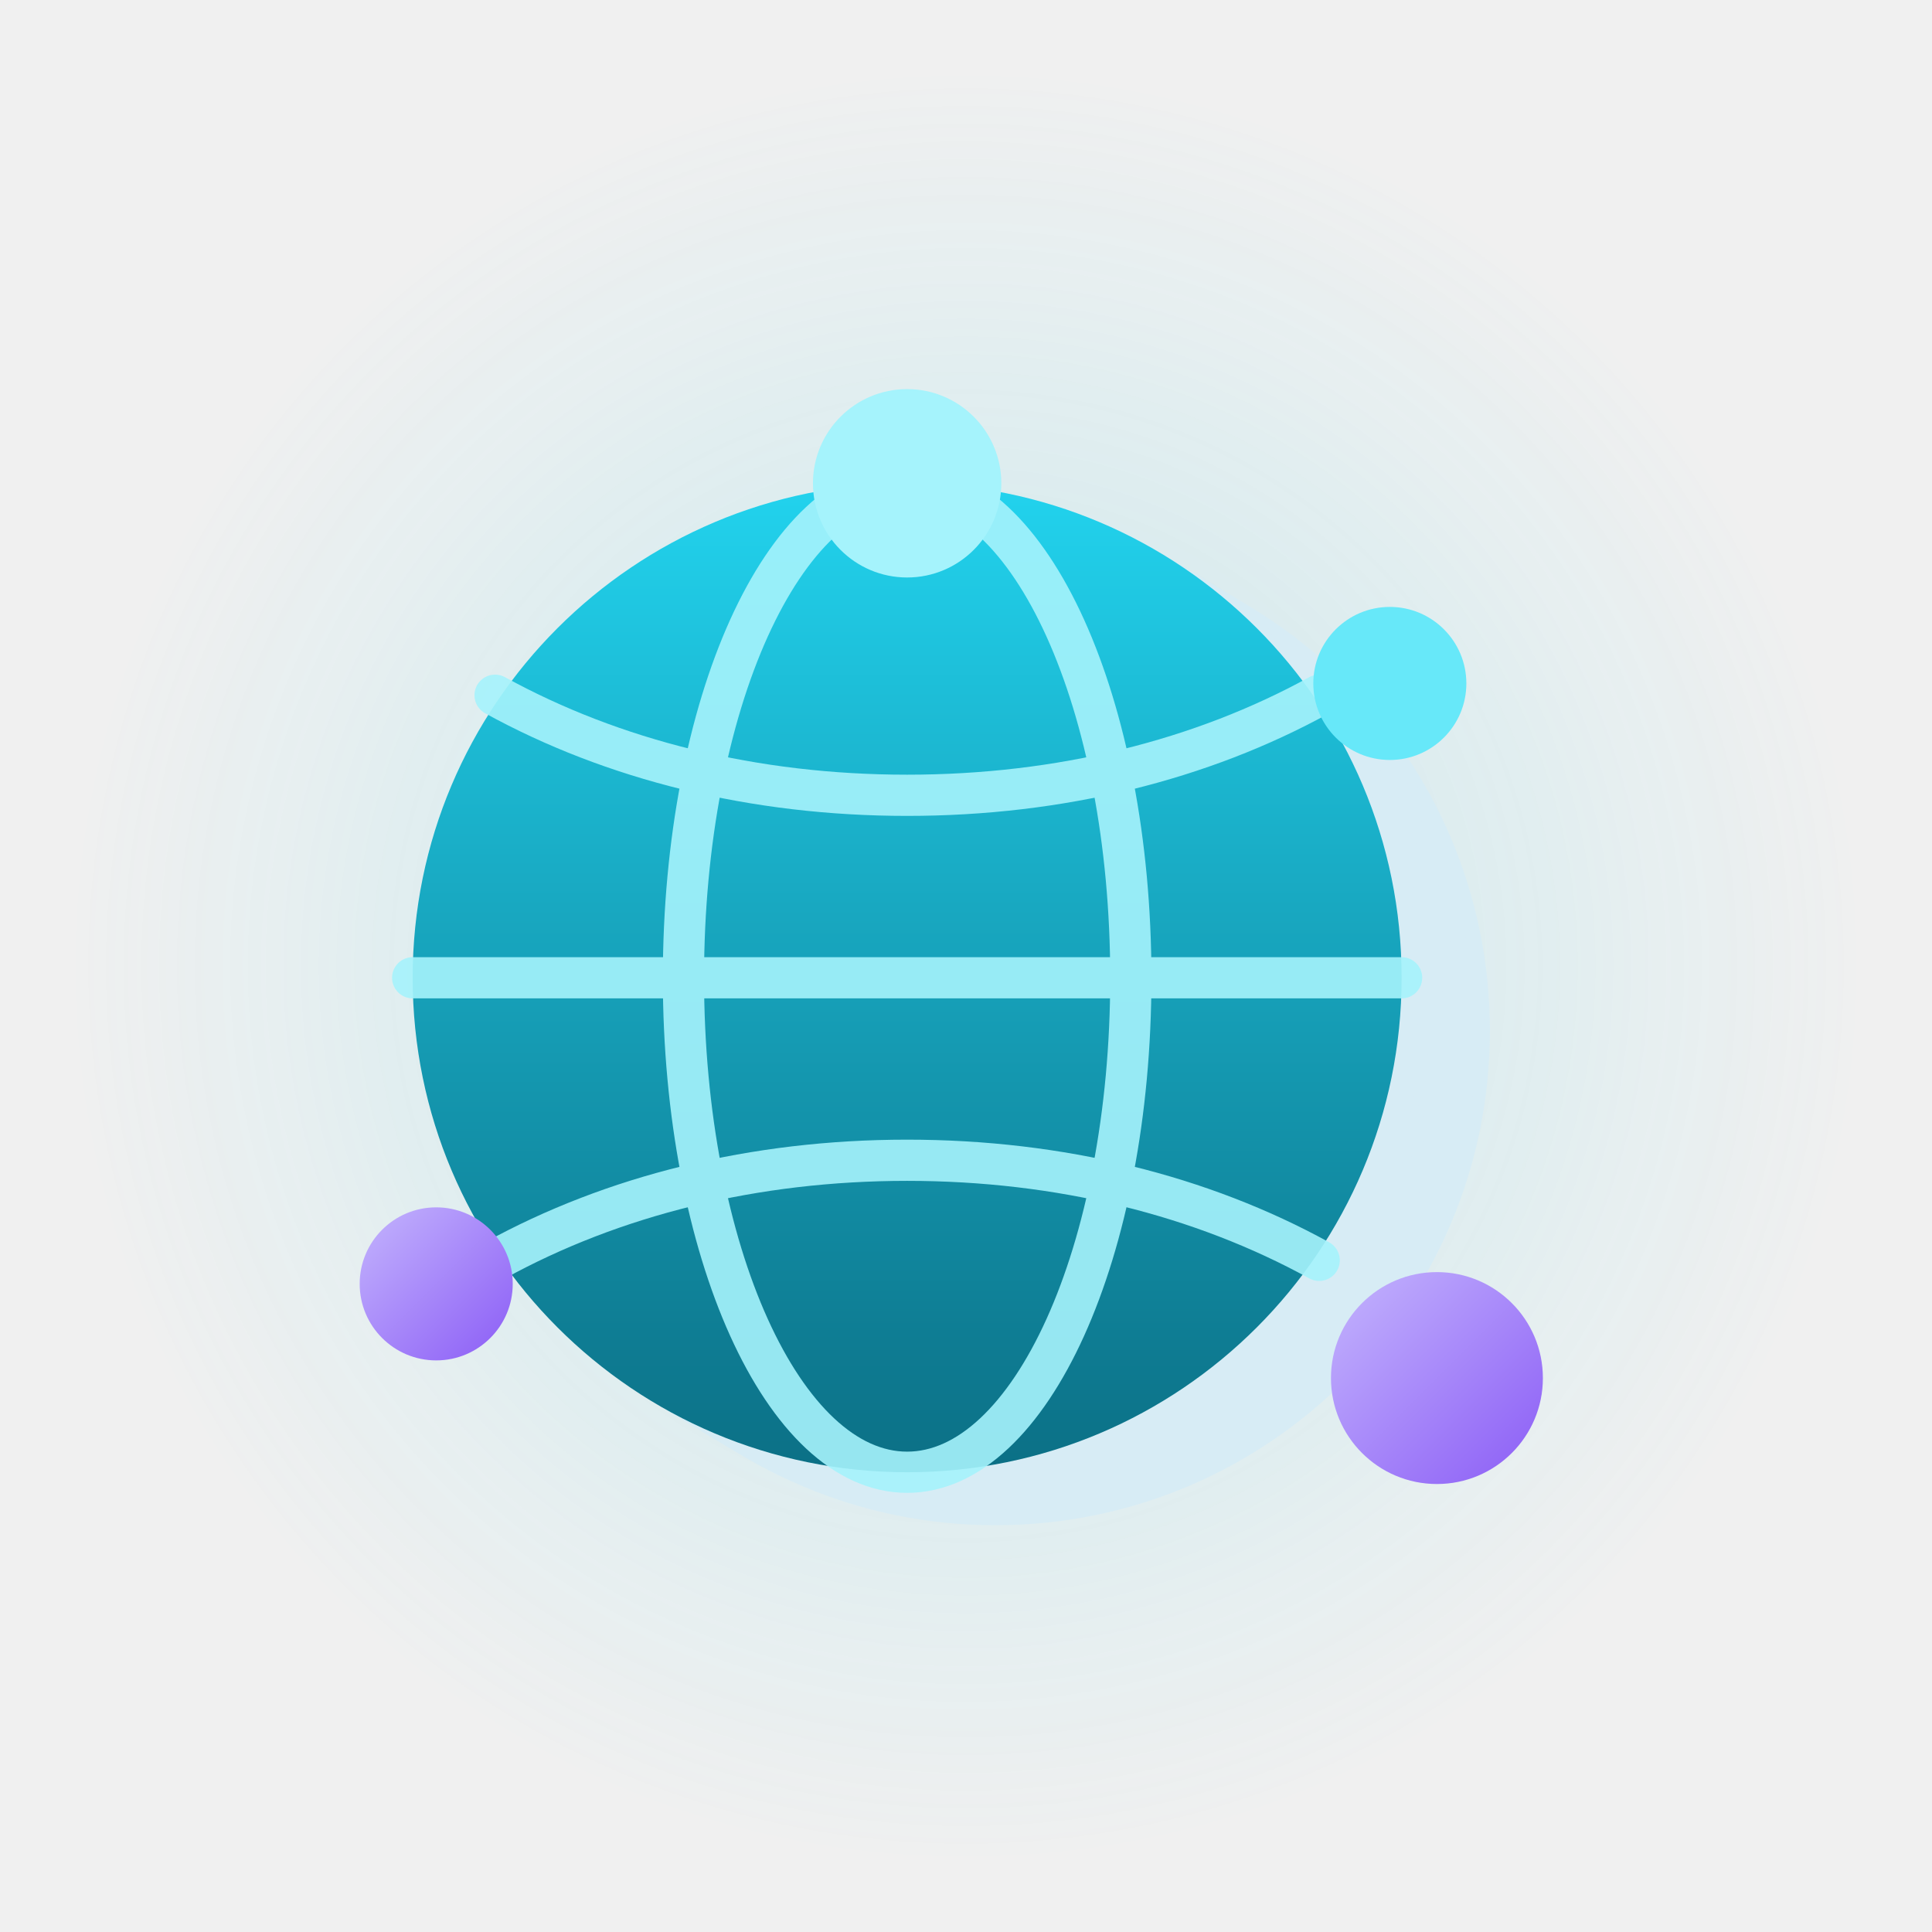
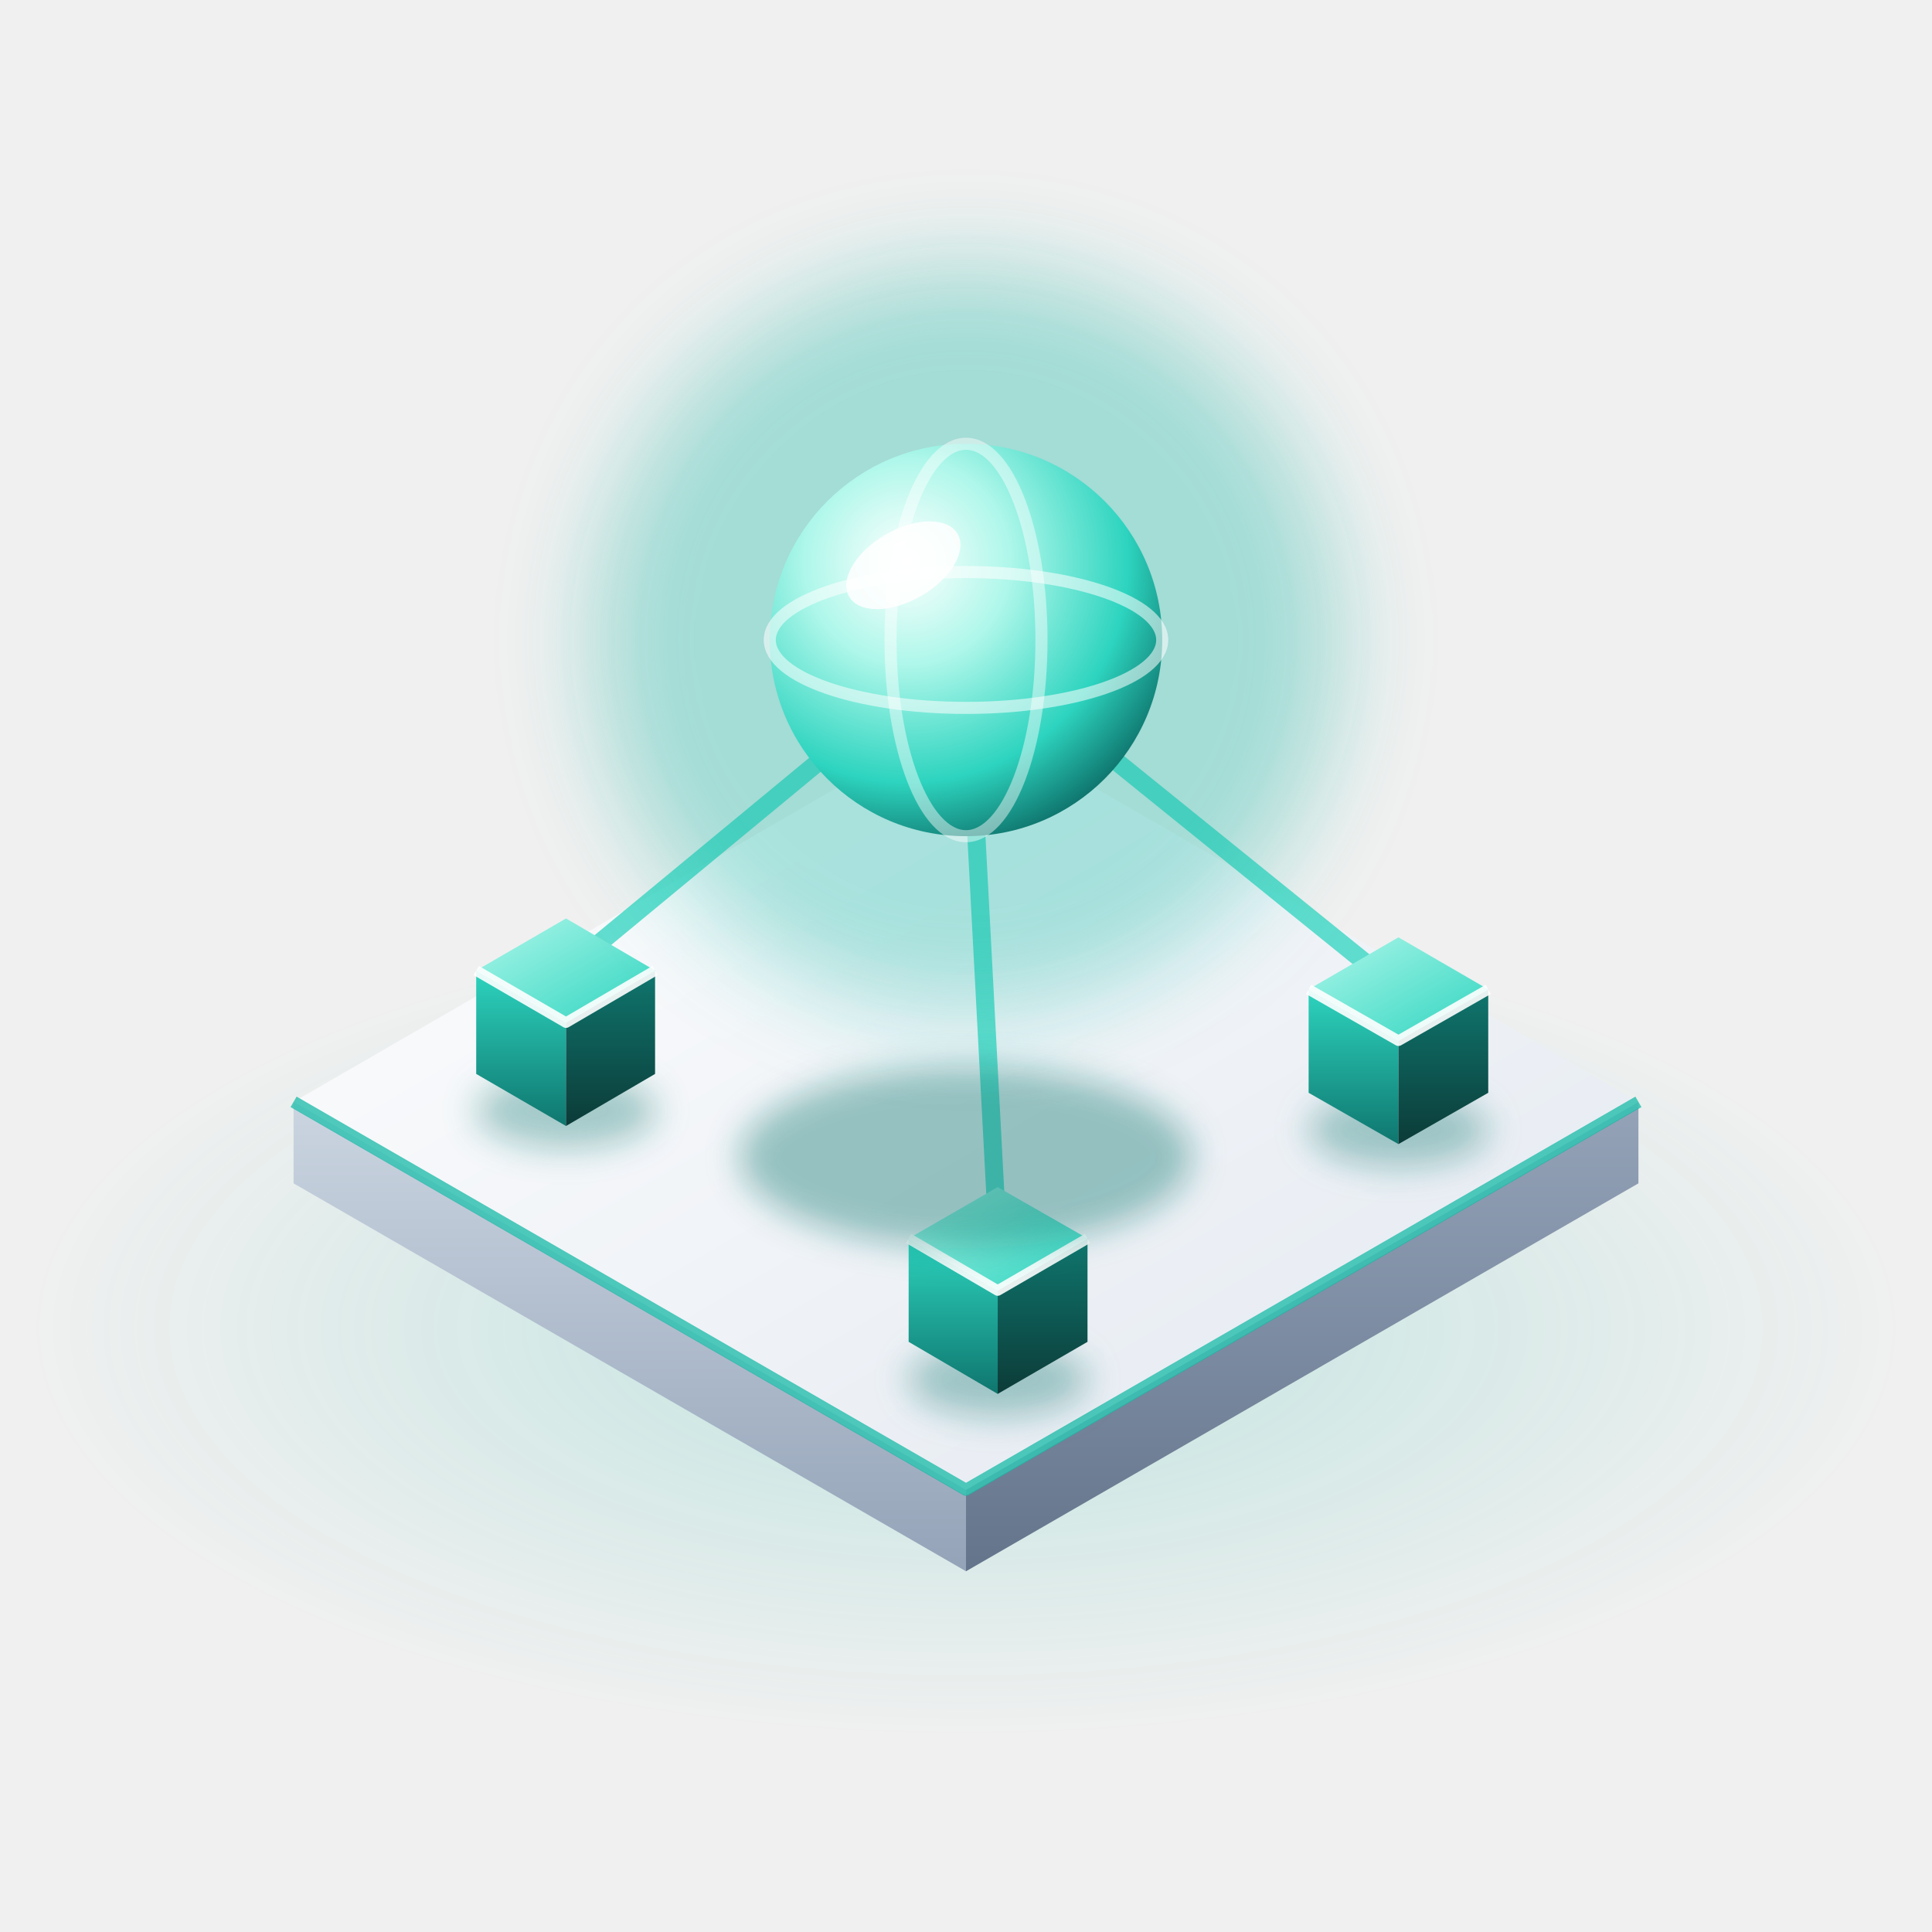
<svg xmlns="http://www.w3.org/2000/svg" viewBox="0 0 256 256" width="256" height="256" fill="none">
  <defs>
-     <linearGradient id="nw-top" x1="0" y1="0" x2="1" y2="1">
-       <stop offset="0" stop-color="#8ce4f5" />
-       <stop offset="1" stop-color="#22d3ee" />
+     <linearGradient id="netl-top" x1="0" y1="0" x2="1" y2="1">
+       <stop offset="0" stop-color="#aef7ea" stop-opacity="1" />
+       <stop offset="1" stop-color="#2dd4bf" stop-opacity="1" />
    </linearGradient>
-     <linearGradient id="nw-face" x1="0" y1="0" x2="0" y2="1">
-       <stop offset="0" stop-color="#22d3ee" />
-       <stop offset="1" stop-color="#0b6f85" />
+     <linearGradient id="netl-left" x1="0" y1="0" x2="0" y2="1">
+       <stop offset="0" stop-color="#2dd4bf" stop-opacity="1" />
+       <stop offset="1" stop-color="#0f766e" stop-opacity="1" />
    </linearGradient>
-     <linearGradient id="nw-side" x1="0" y1="0" x2="0" y2="1">
-       <stop offset="0" stop-color="#0b6f85" />
-       <stop offset="1" stop-color="#0d6277" />
+     <linearGradient id="netl-right" x1="0" y1="0" x2="0" y2="1">
+       <stop offset="0" stop-color="#0f766e" stop-opacity="1" />
+       <stop offset="1" stop-color="#0c3b38" stop-opacity="1" />
    </linearGradient>
-     <linearGradient id="nw-vio" x1="0" y1="0" x2="1" y2="1">
-       <stop offset="0" stop-color="#c4b5fd" />
-       <stop offset="1" stop-color="#8b5cf6" />
+     <linearGradient id="netl-spec" x1="0" y1="0" x2="1" y2="1">
+       <stop offset="0" stop-color="#ffffff" stop-opacity="0.55" />
+       <stop offset="1" stop-color="#ffffff" stop-opacity="0" />
    </linearGradient>
-     <radialGradient id="nw-glow" cx="0.5" cy="0.5" r="0.5">
-       <stop offset="0" stop-color="#0891b2" stop-opacity="0.18" />
-       <stop offset="0.6" stop-color="#22d3ee" stop-opacity="0.08" />
-       <stop offset="1" stop-color="#22d3ee" stop-opacity="0" />
+     <linearGradient id="netl-ptop" x1="0" y1="0" x2="1" y2="1">
+       <stop offset="0" stop-color="#ffffff" stop-opacity="1" />
+       <stop offset="1" stop-color="#e2e8f0" stop-opacity="1" />
+     </linearGradient>
+     <linearGradient id="netl-pleft" x1="0" y1="0" x2="0" y2="1">
+       <stop offset="0" stop-color="#cbd5e1" stop-opacity="1" />
+       <stop offset="1" stop-color="#94a3b8" stop-opacity="1" />
+     </linearGradient>
+     <linearGradient id="netl-pright" x1="0" y1="0" x2="0" y2="1">
+       <stop offset="0" stop-color="#94a3b8" stop-opacity="1" />
+       <stop offset="1" stop-color="#64748b" stop-opacity="1" />
+     </linearGradient>
+     <radialGradient id="netl-halo" cx=".5" cy=".5" r=".5">
+       <stop offset="0" stop-color="#14b8a6" stop-opacity="0.22" />
+       <stop offset="1" stop-color="#14b8a6" stop-opacity="0" />
    </radialGradient>
+     <radialGradient id="netl-orb" cx=".35" cy=".3" r=".75">
+       <stop offset="0" stop-color="#ffffff" />
+       <stop offset=".35" stop-color="#aef7ea" />
+       <stop offset=".75" stop-color="#2dd4bf" />
+       <stop offset="1" stop-color="#0f766e" />
+     </radialGradient>
+     <filter id="netl-blur" x="-50%" y="-50%" width="200%" height="200%">
+       <feGaussianBlur stdDeviation="6" />
+     </filter>
+     <filter id="netl-soft" x="-50%" y="-50%" width="200%" height="200%">
+       <feGaussianBlur stdDeviation="2.2" />
+     </filter>
  </defs>
-   <circle cx="128" cy="128" r="118" fill="url(#nw-glow)" />
-   <g transform="translate(128,128) scale(0.78) translate(-128.0,-128.0)">
-     <g transform="translate(15.00,9.00)">
-       <circle cx="118" cy="130" r="84" fill="#d7ecf5" />
-     </g>
-     <g transform="translate(14.00,8.40)">
-       <circle cx="118" cy="130" r="84" fill="#d7ecf5" />
-     </g>
-     <g transform="translate(13.00,7.80)">
-       <circle cx="118" cy="130" r="84" fill="#d7ecf5" />
-     </g>
-     <g transform="translate(12.00,7.20)">
-       <circle cx="118" cy="130" r="84" fill="#d7ecf5" />
-     </g>
-     <g transform="translate(11.00,6.60)">
-       <circle cx="118" cy="130" r="84" fill="#d7ecf5" />
-     </g>
-     <g transform="translate(10.00,6.00)">
-       <circle cx="118" cy="130" r="84" fill="#d7ecf5" />
-     </g>
-     <g transform="translate(9.00,5.40)">
-       <circle cx="118" cy="130" r="84" fill="#d7ecf5" />
-     </g>
-     <g transform="translate(8.00,4.80)">
-       <circle cx="118" cy="130" r="84" fill="#d7ecf5" />
-     </g>
-     <g transform="translate(7.00,4.20)">
-       <circle cx="118" cy="130" r="84" fill="#d7ecf5" />
-     </g>
-     <g transform="translate(6.00,3.60)">
-       <circle cx="118" cy="130" r="84" fill="#d7ecf5" />
-     </g>
-     <g transform="translate(5.00,3.00)">
-       <circle cx="118" cy="130" r="84" fill="#d7ecf5" />
-     </g>
-     <g transform="translate(4.00,2.40)">
-       <circle cx="118" cy="130" r="84" fill="#d7ecf5" />
-     </g>
-     <g transform="translate(3.00,1.80)">
-       <circle cx="118" cy="130" r="84" fill="#d7ecf5" />
-     </g>
-     <g transform="translate(2.00,1.20)">
-       <circle cx="118" cy="130" r="84" fill="#d7ecf5" />
-     </g>
-     <g transform="translate(1.00,0.60)">
-       <circle cx="118" cy="130" r="84" fill="#d7ecf5" />
-     </g>
-     <circle cx="118" cy="130" r="84" fill="url(#nw-face)" />
-     <g stroke="#a5f3fc" stroke-width="7" fill="none" stroke-linecap="round" opacity="0.9">
-       <path d="M34 130h168" />
-       <ellipse cx="118" cy="130" rx="38" ry="84" />
-       <path d="M48 82c20 11 44 17 70 17s50-6 70-17" />
-       <path d="M48 178c20-11 44-17 70-17s50 6 70 17" />
-     </g>
-     <circle cx="118" cy="46" r="16" fill="#a5f3fc" />
-     <circle cx="38" cy="182" r="13" fill="url(#nw-vio)" />
-     <circle cx="200" cy="80" r="13" fill="#67e8f9" />
-     <circle cx="208" cy="198" r="18" fill="url(#nw-vio)" />
-   </g>
+   <ellipse cx="128" cy="176.0" rx="124" ry="54" fill="url(#netl-halo)" />
+   <polygon points="38.9,156.8 128.0,208.2 128.0,197.4 38.9,146.0" fill="url(#netl-pleft)" />
+   <polygon points="217.1,156.8 128.0,208.2 128.0,197.4 217.1,146.0" fill="url(#netl-pright)" />
+   <polygon points="128.0,94.5 217.1,146.0 128.0,197.4 38.9,146.0" fill="url(#netl-ptop)" />
+   <polyline points="38.9,146.0 128.0,197.4 217.1,146.0" fill="none" stroke="#ffffff" stroke-opacity="0.5" stroke-width="1.4" stroke-linejoin="round" />
+   <polyline points="38.9,146.0 128.0,197.4 217.1,146.0" fill="none" stroke="#14b8a6" stroke-width="1.6" stroke-opacity=".75" stroke-linejoin="round" />
+   <line x1="128.0" y1="84.8" x2="75.0" y2="128.6" stroke="#2dd4bf" stroke-width="2.4" opacity=".75" />
+   <line x1="128.0" y1="84.8" x2="132.2" y2="164.1" stroke="#2dd4bf" stroke-width="2.4" opacity=".75" />
+   <line x1="128.0" y1="84.8" x2="185.3" y2="131.1" stroke="#2dd4bf" stroke-width="2.4" opacity=".75" />
+   <ellipse cx="75.0" cy="147.2" rx="12" ry="5" fill="#0f766e" opacity="0.35" filter="url(#netl-soft)" />
+   <polygon points="63.1,142.3 75.0,149.2 75.0,135.5 63.1,128.6" fill="url(#netl-left)" />
+   <polygon points="86.8,142.3 75.0,149.2 75.0,135.5 86.8,128.6" fill="url(#netl-right)" />
+   <polygon points="75.0,121.7 86.8,128.6 75.0,135.5 63.1,128.6" fill="url(#netl-top)" />
+   <polyline points="63.1,128.6 75.0,135.5 86.8,128.6" fill="none" stroke="#ffffff" stroke-opacity="0.9" stroke-width="1.4" stroke-linejoin="round" />
+   <ellipse cx="132.2" cy="182.8" rx="12" ry="5" fill="#0f766e" opacity="0.35" filter="url(#netl-soft)" />
+   <polygon points="120.4,177.8 132.2,184.7 132.2,171.0 120.4,164.1" fill="url(#netl-left)" />
+   <polygon points="144.1,177.8 132.2,184.7 132.2,171.0 144.1,164.1" fill="url(#netl-right)" />
+   <polygon points="132.2,157.3 144.1,164.1 132.2,171.0 120.4,164.1" fill="url(#netl-top)" />
+   <polyline points="120.4,164.1 132.2,171.0 144.1,164.1" fill="none" stroke="#ffffff" stroke-opacity="0.9" stroke-width="1.4" stroke-linejoin="round" />
+   <ellipse cx="185.3" cy="149.7" rx="12" ry="5" fill="#0f766e" opacity="0.35" filter="url(#netl-soft)" />
+   <polygon points="173.4,144.8 185.3,151.6 185.3,137.9 173.4,131.1" fill="url(#netl-left)" />
+   <polygon points="197.2,144.8 185.3,151.6 185.3,137.9 197.2,131.1" fill="url(#netl-right)" />
+   <polygon points="185.3,124.2 197.2,131.1 185.3,137.9 173.4,131.1" fill="url(#netl-top)" />
+   <polyline points="173.4,131.1 185.3,137.9 197.2,131.1" fill="none" stroke="#ffffff" stroke-opacity="0.9" stroke-width="1.4" stroke-linejoin="round" />
+   <ellipse cx="128.0" cy="153.3" rx="30" ry="12" fill="#0f766e" opacity="0.4" filter="url(#netl-soft)" />
+   <circle cx="128.0" cy="84.8" r="49.4" fill="#14b8a6" opacity=".35" filter="url(#netl-blur)" />
+   <circle cx="128.0" cy="84.8" r="26.0" fill="url(#netl-orb)" />
+   <ellipse cx="119.7" cy="74.9" rx="8.3" ry="4.7" fill="#fff" opacity=".85" transform="rotate(-30 119.7 74.9)" />
+   <ellipse cx="128.0" cy="84.8" rx="26" ry="9" fill="none" stroke="#fff" stroke-opacity=".55" stroke-width="1.6" />
+   <ellipse cx="128.0" cy="84.8" rx="10" ry="26" fill="none" stroke="#fff" stroke-opacity=".45" stroke-width="1.6" />
</svg>
